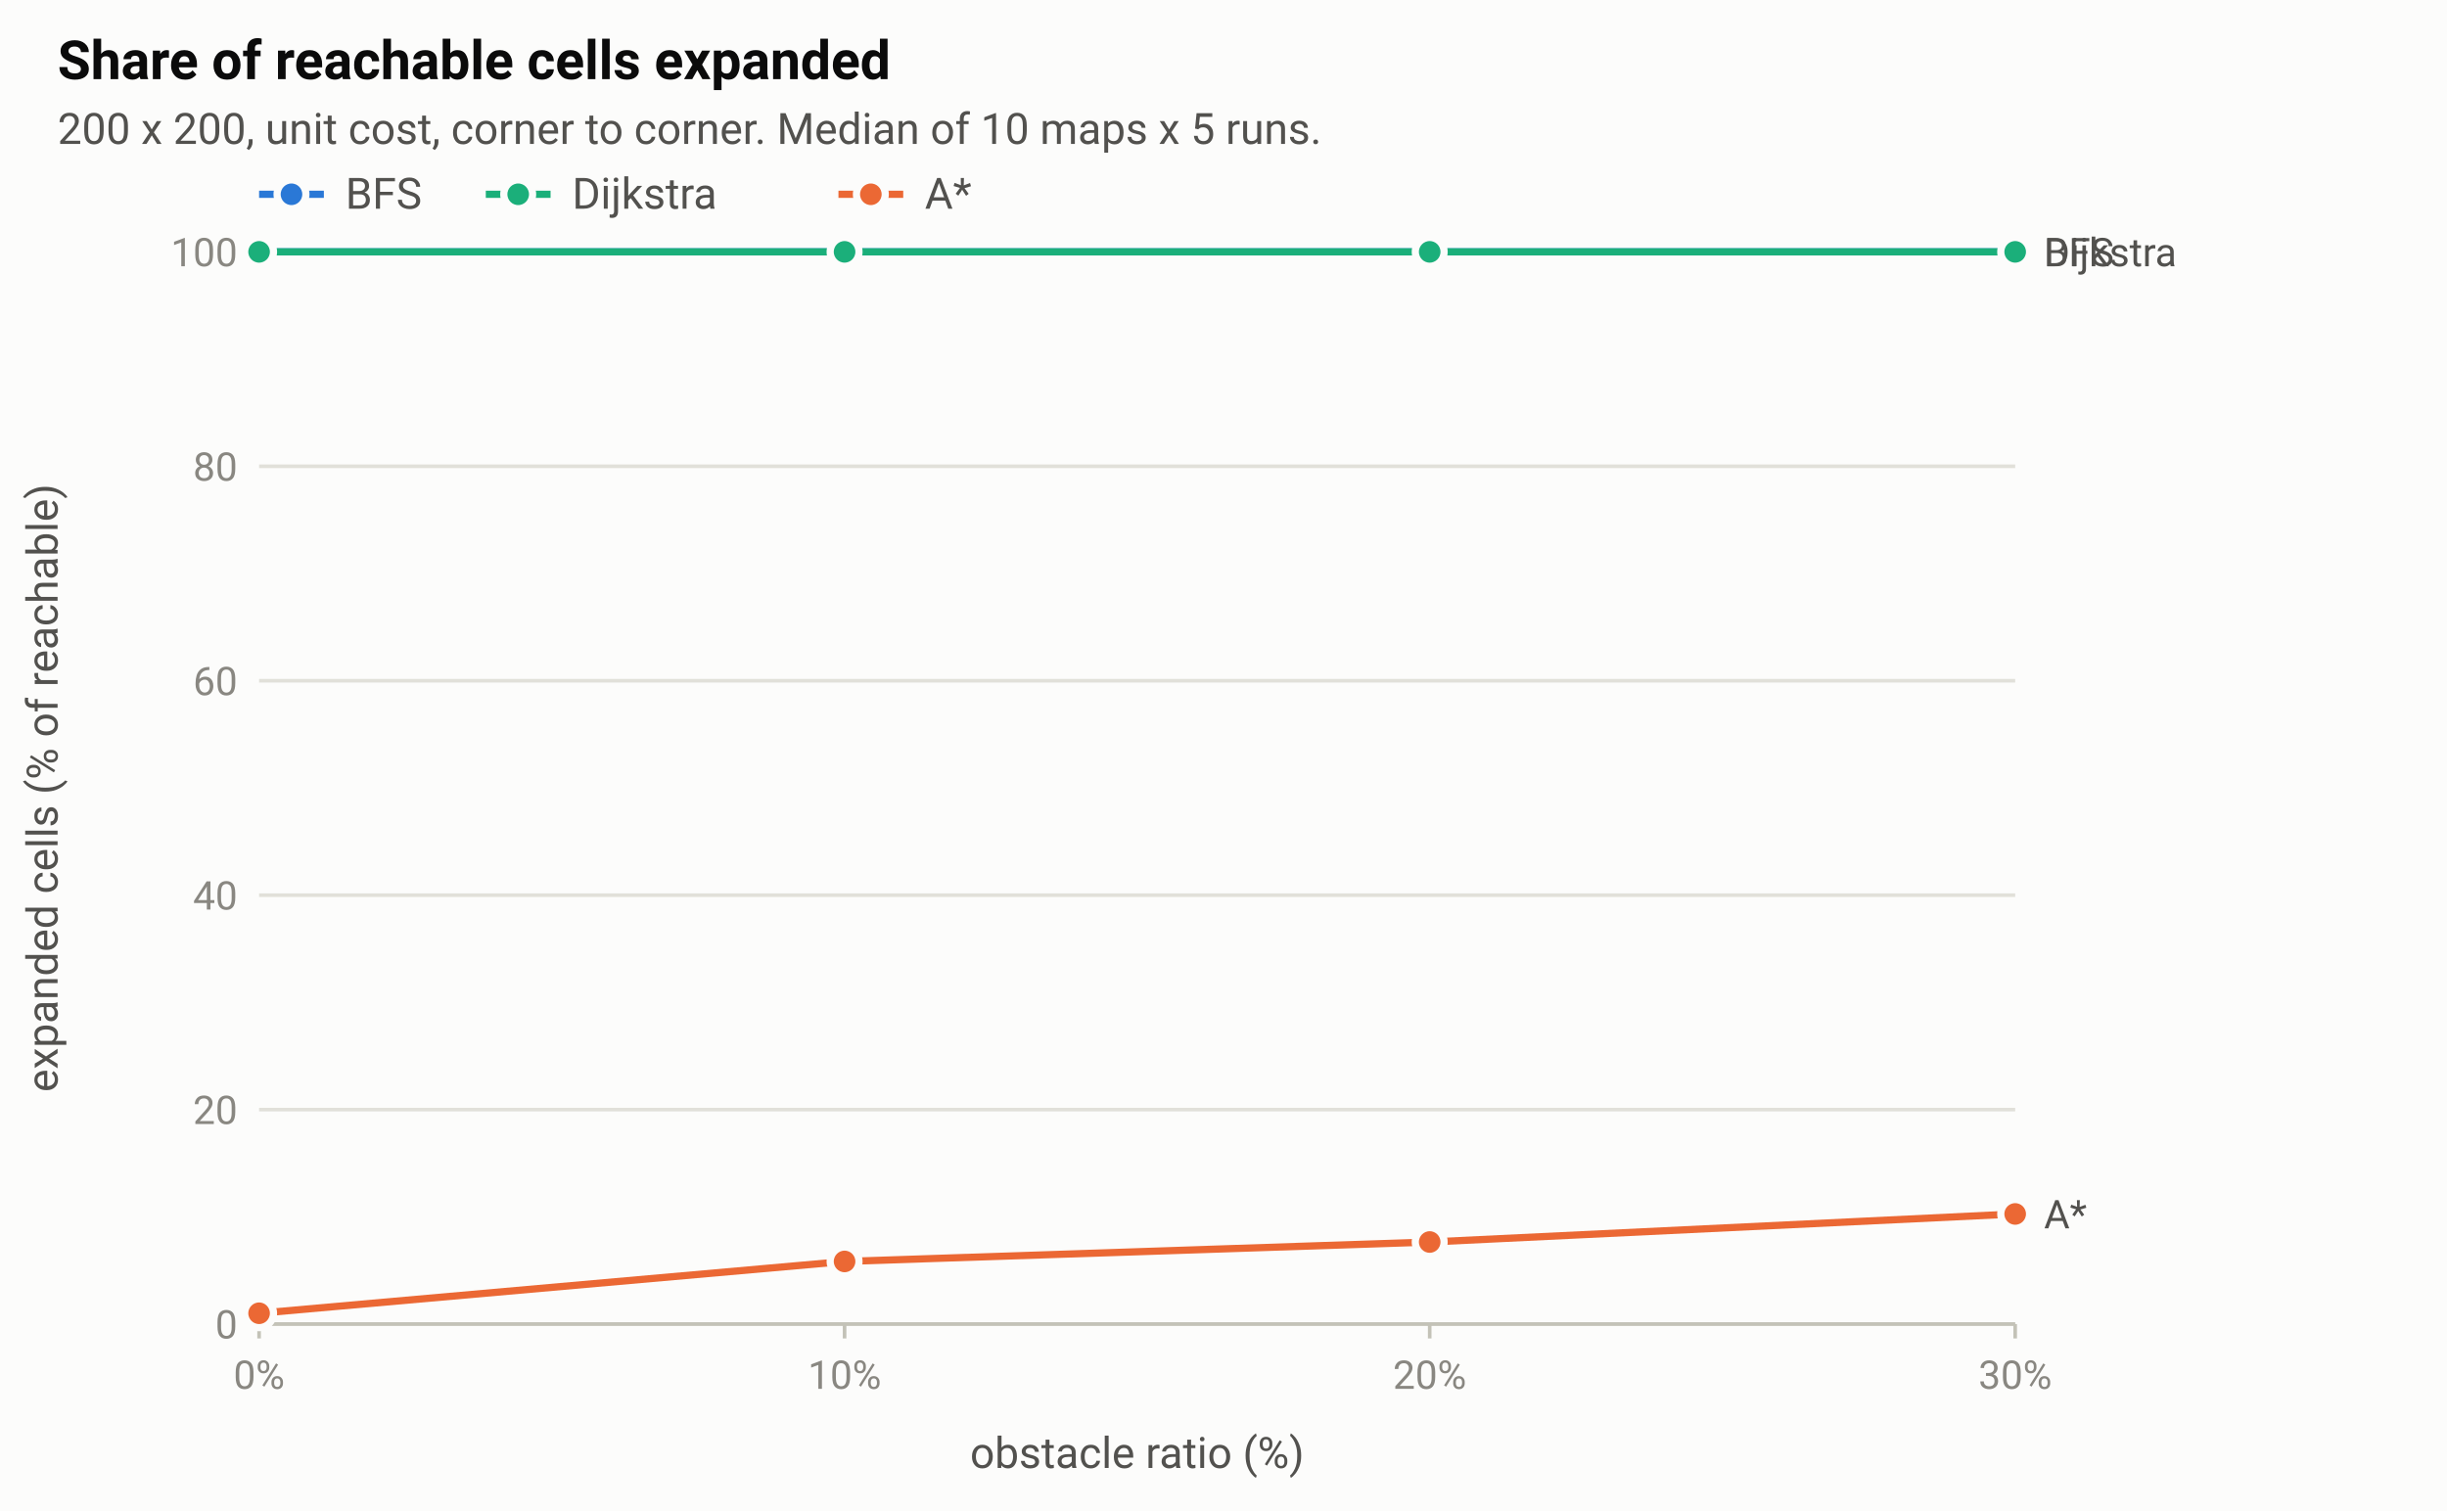
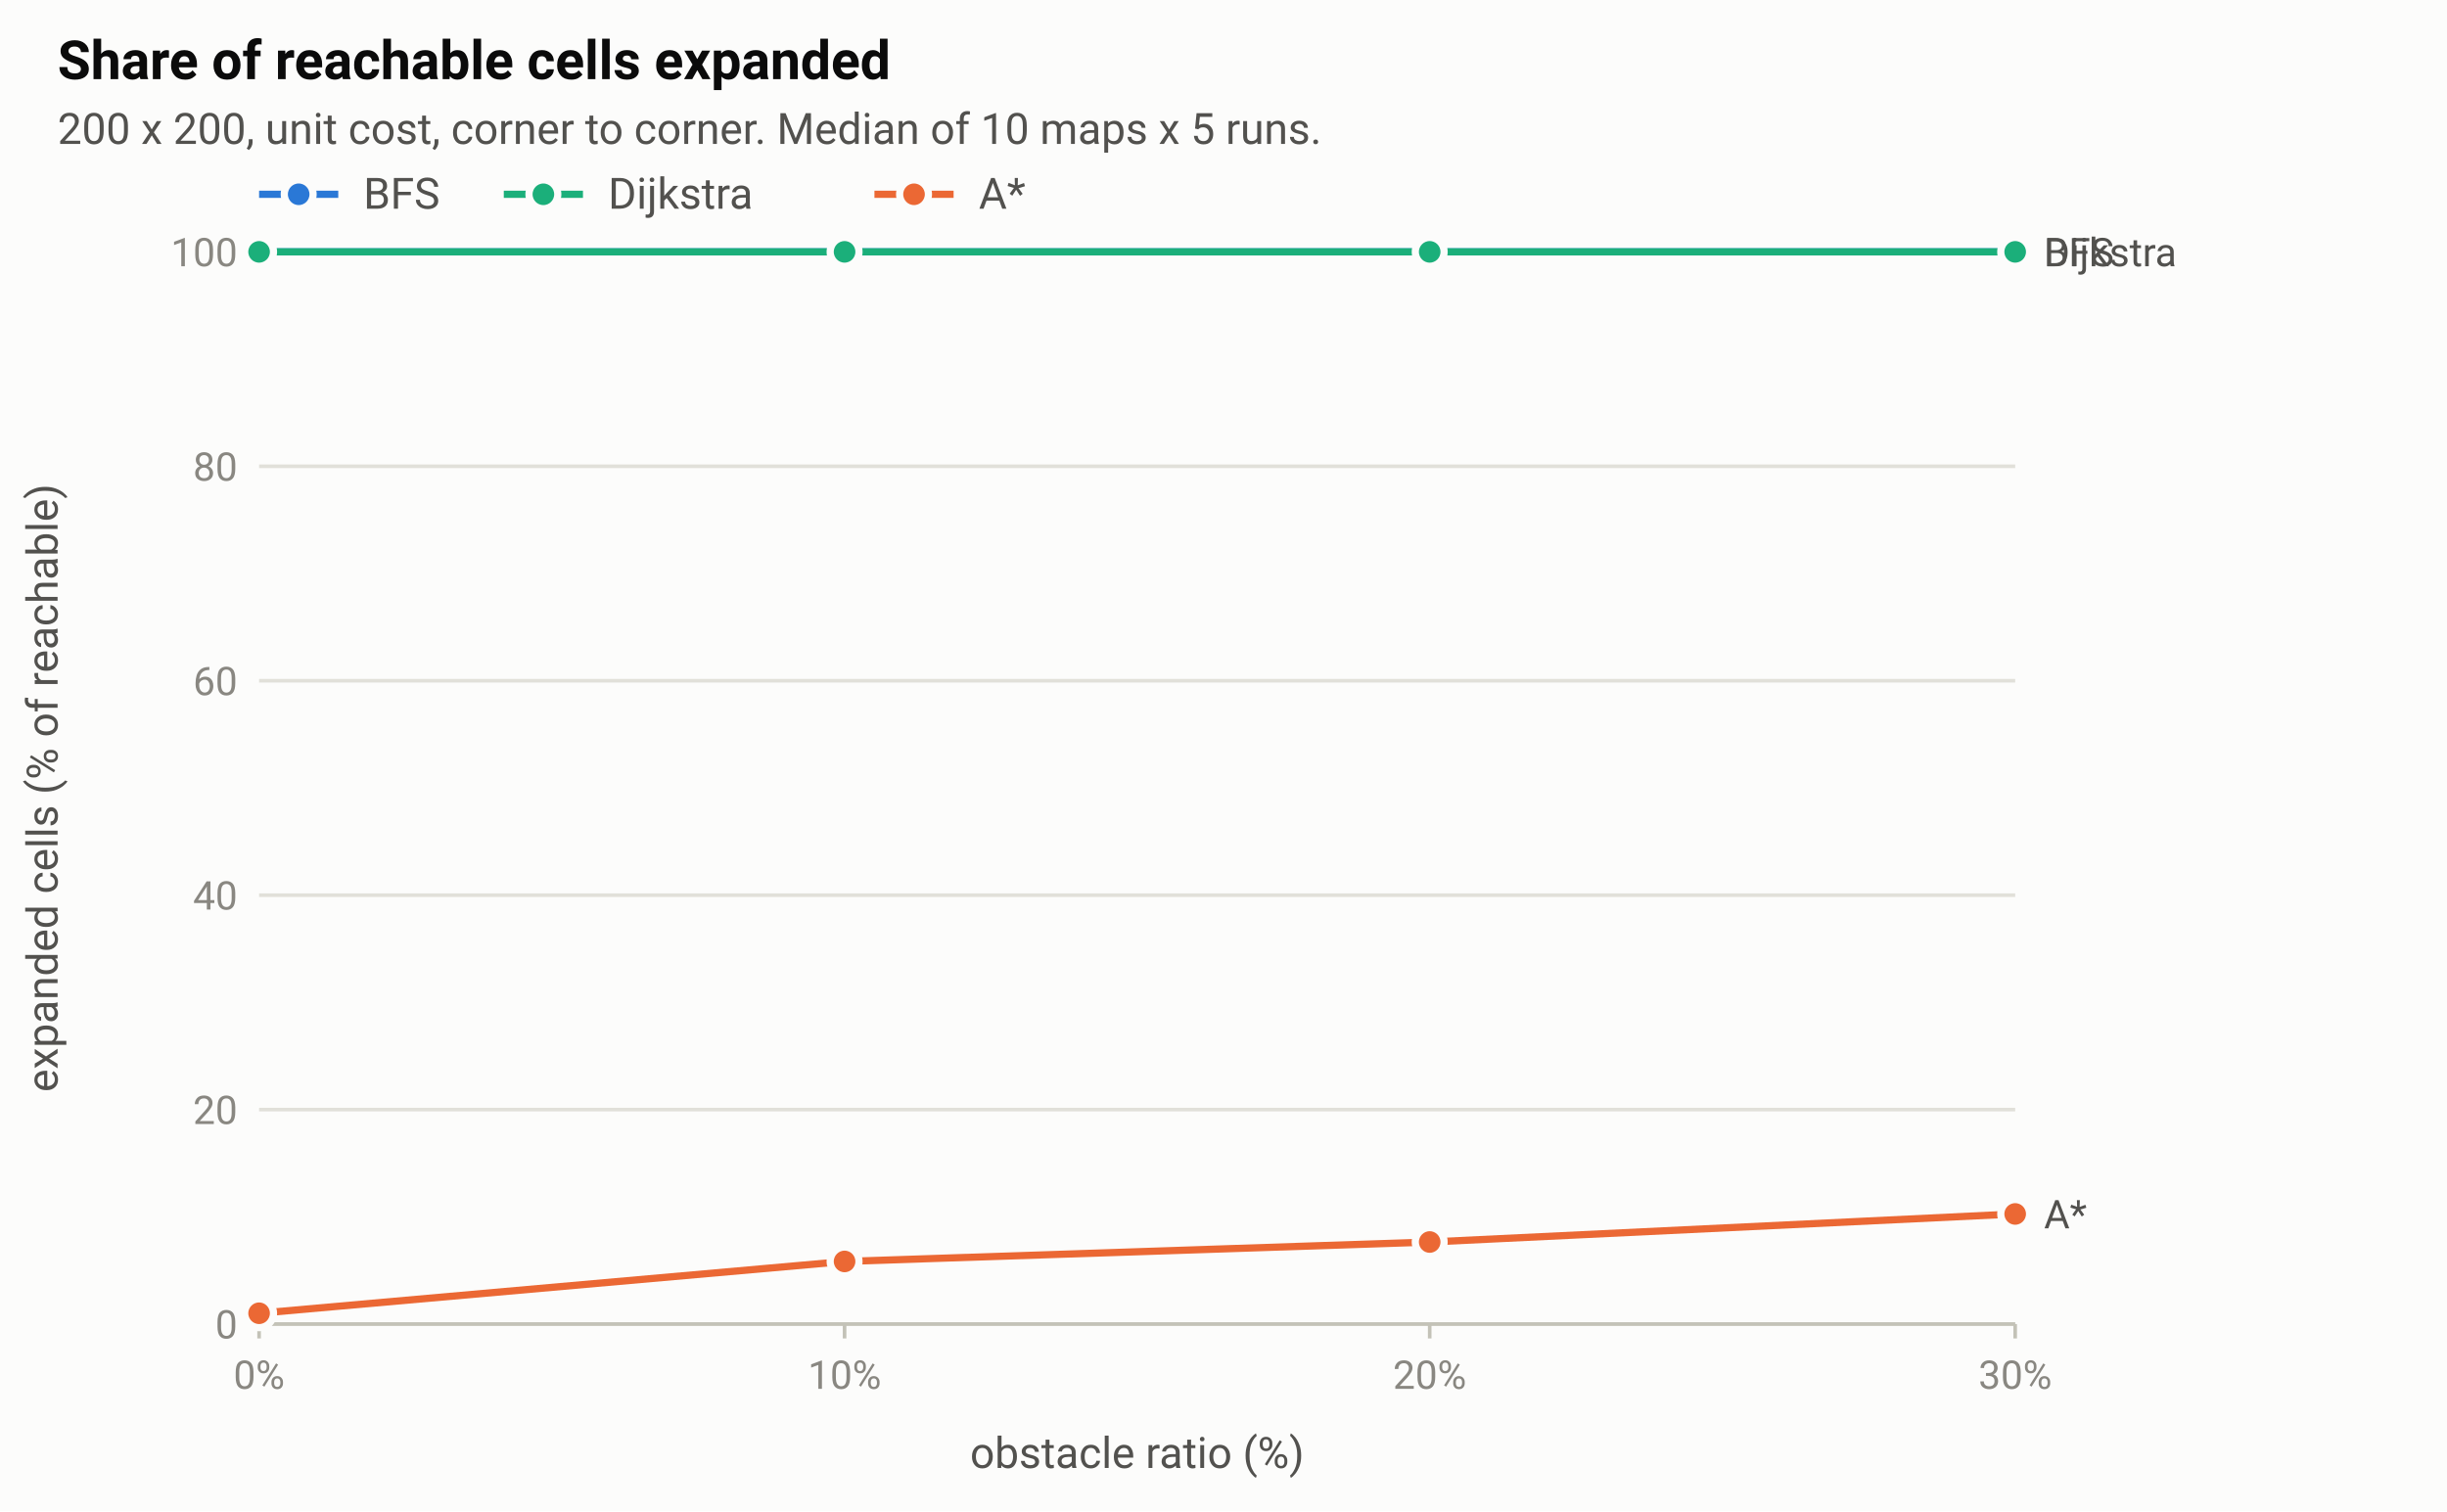
<svg xmlns="http://www.w3.org/2000/svg" width="680" height="420" viewBox="0 0 680 420" font-family="system-ui, -apple-system, 'Segoe UI', Roboto, Helvetica, Arial, sans-serif">
  <rect width="100%" height="100%" fill="#fcfcfb" />
  <text x="16.0" y="22.0" font-size="15" fill="#0b0b0b" text-anchor="start" font-weight="600">Share of reachable cells expanded</text>
  <text x="16.0" y="40.0" font-size="12" fill="#52514e" text-anchor="start" font-weight="normal">200 x 200, unit cost, corner to corner. Median of 10 maps x 5 runs.</text>
  <line x1="72" y1="368.0" x2="560" y2="368.0" stroke="#e1e0d9" stroke-width="1" />
  <text x="66.0" y="372.0" font-size="11" fill="#898781" text-anchor="end" font-weight="normal">0</text>
  <line x1="72" y1="308.4" x2="560" y2="308.4" stroke="#e1e0d9" stroke-width="1" />
  <text x="66.0" y="312.4" font-size="11" fill="#898781" text-anchor="end" font-weight="normal">20</text>
  <line x1="72" y1="248.8" x2="560" y2="248.8" stroke="#e1e0d9" stroke-width="1" />
  <text x="66.0" y="252.8" font-size="11" fill="#898781" text-anchor="end" font-weight="normal">40</text>
  <line x1="72" y1="189.2" x2="560" y2="189.2" stroke="#e1e0d9" stroke-width="1" />
  <text x="66.0" y="193.2" font-size="11" fill="#898781" text-anchor="end" font-weight="normal">60</text>
  <line x1="72" y1="129.6" x2="560" y2="129.6" stroke="#e1e0d9" stroke-width="1" />
  <text x="66.0" y="133.6" font-size="11" fill="#898781" text-anchor="end" font-weight="normal">80</text>
  <line x1="72" y1="70.0" x2="560" y2="70.0" stroke="#e1e0d9" stroke-width="1" />
  <text x="66.0" y="74.0" font-size="11" fill="#898781" text-anchor="end" font-weight="normal">100</text>
  <text x="16.0" y="219.0" font-size="12" fill="#52514e" text-anchor="middle" font-weight="normal" transform="rotate(-90 16.0 219.0)">expanded cells (% of reachable)</text>
  <line x1="72.0" y1="368" x2="72.0" y2="372" stroke="#c3c2b7" />
  <text x="72.0" y="386.0" font-size="11" fill="#898781" text-anchor="middle" font-weight="normal">0%</text>
  <line x1="234.7" y1="368" x2="234.7" y2="372" stroke="#c3c2b7" />
  <text x="234.7" y="386.0" font-size="11" fill="#898781" text-anchor="middle" font-weight="normal">10%</text>
  <line x1="397.3" y1="368" x2="397.3" y2="372" stroke="#c3c2b7" />
  <text x="397.3" y="386.0" font-size="11" fill="#898781" text-anchor="middle" font-weight="normal">20%</text>
  <line x1="560.0" y1="368" x2="560.0" y2="372" stroke="#c3c2b7" />
  <text x="560.0" y="386.0" font-size="11" fill="#898781" text-anchor="middle" font-weight="normal">30%</text>
  <line x1="72" y1="368" x2="560" y2="368" stroke="#c3c2b7" stroke-width="1" />
  <text x="316.0" y="408.0" font-size="12" fill="#52514e" text-anchor="middle" font-weight="normal">obstacle ratio (%)</text>
  <polyline points="72.0,70.0 234.7,70.0 397.3,70.0 560.0,70.0" fill="none" stroke="#2a78d6" stroke-width="2" />
  <circle cx="72.0" cy="70.0" r="4" fill="#2a78d6" stroke="#fcfcfb" stroke-width="2" />
  <circle cx="234.7" cy="70.0" r="4" fill="#2a78d6" stroke="#fcfcfb" stroke-width="2" />
  <circle cx="397.3" cy="70.0" r="4" fill="#2a78d6" stroke="#fcfcfb" stroke-width="2" />
  <circle cx="560.0" cy="70.0" r="4" fill="#2a78d6" stroke="#fcfcfb" stroke-width="2" />
  <text x="568.0" y="74.0" font-size="11" fill="#52514e" text-anchor="start" font-weight="normal">BFS</text>
  <polyline points="72.0,70.0 234.7,70.0 397.3,70.0 560.0,70.0" fill="none" stroke="#1baf7a" stroke-width="2" />
  <circle cx="72.0" cy="70.0" r="4" fill="#1baf7a" stroke="#fcfcfb" stroke-width="2" />
  <circle cx="234.7" cy="70.0" r="4" fill="#1baf7a" stroke="#fcfcfb" stroke-width="2" />
  <circle cx="397.3" cy="70.0" r="4" fill="#1baf7a" stroke="#fcfcfb" stroke-width="2" />
  <circle cx="560.0" cy="70.0" r="4" fill="#1baf7a" stroke="#fcfcfb" stroke-width="2" />
  <text x="568.0" y="74.0" font-size="11" fill="#52514e" text-anchor="start" font-weight="normal">Dijkstra</text>
  <polyline points="72.0,365.0 234.7,350.6 397.3,345.2 560.0,337.4" fill="none" stroke="#eb6834" stroke-width="2" />
  <circle cx="72.0" cy="365.0" r="4" fill="#eb6834" stroke="#fcfcfb" stroke-width="2" />
  <circle cx="234.7" cy="350.6" r="4" fill="#eb6834" stroke="#fcfcfb" stroke-width="2" />
  <circle cx="397.3" cy="345.2" r="4" fill="#eb6834" stroke="#fcfcfb" stroke-width="2" />
  <circle cx="560.0" cy="337.4" r="4" fill="#eb6834" stroke="#fcfcfb" stroke-width="2" />
  <text x="568.0" y="341.4" font-size="11" fill="#52514e" text-anchor="start" font-weight="normal">A*</text>
-   <line x1="72" y1="54" x2="90" y2="54" stroke="#2a78d6" stroke-width="2" />
-   <circle cx="81" cy="54" r="4" fill="#2a78d6" stroke="#fcfcfb" stroke-width="2" />
-   <text x="96.0" y="58.0" font-size="12" fill="#52514e" text-anchor="start" font-weight="normal">BFS</text>
-   <line x1="135" y1="54" x2="153" y2="54" stroke="#1baf7a" stroke-width="2" />
-   <circle cx="144" cy="54" r="4" fill="#1baf7a" stroke="#fcfcfb" stroke-width="2" />
-   <text x="159.0" y="58.0" font-size="12" fill="#52514e" text-anchor="start" font-weight="normal">Dijkstra</text>
-   <line x1="233" y1="54" x2="251" y2="54" stroke="#eb6834" stroke-width="2" />
-   <circle cx="242" cy="54" r="4" fill="#eb6834" stroke="#fcfcfb" stroke-width="2" />
-   <text x="257.0" y="58.0" font-size="12" fill="#52514e" text-anchor="start" font-weight="normal">A*</text>
+   <line x1="72" y1="54" x2="94" y2="54" stroke="#2a78d6" stroke-width="2" />
+   <circle cx="83" cy="54" r="4" fill="#2a78d6" stroke="#fcfcfb" stroke-width="2" />
+   <text x="101.0" y="58.0" font-size="12" fill="#52514e" text-anchor="start" font-weight="normal">BFS</text>
+   <line x1="140" y1="54" x2="162" y2="54" stroke="#1baf7a" stroke-width="2" />
+   <circle cx="151" cy="54" r="4" fill="#1baf7a" stroke="#fcfcfb" stroke-width="2" />
+   <text x="169.0" y="58.0" font-size="12" fill="#52514e" text-anchor="start" font-weight="normal">Dijkstra</text>
+   <line x1="243" y1="54" x2="265" y2="54" stroke="#eb6834" stroke-width="2" />
+   <circle cx="254" cy="54" r="4" fill="#eb6834" stroke="#fcfcfb" stroke-width="2" />
+   <text x="272.0" y="58.0" font-size="12" fill="#52514e" text-anchor="start" font-weight="normal">A*</text>
</svg>
